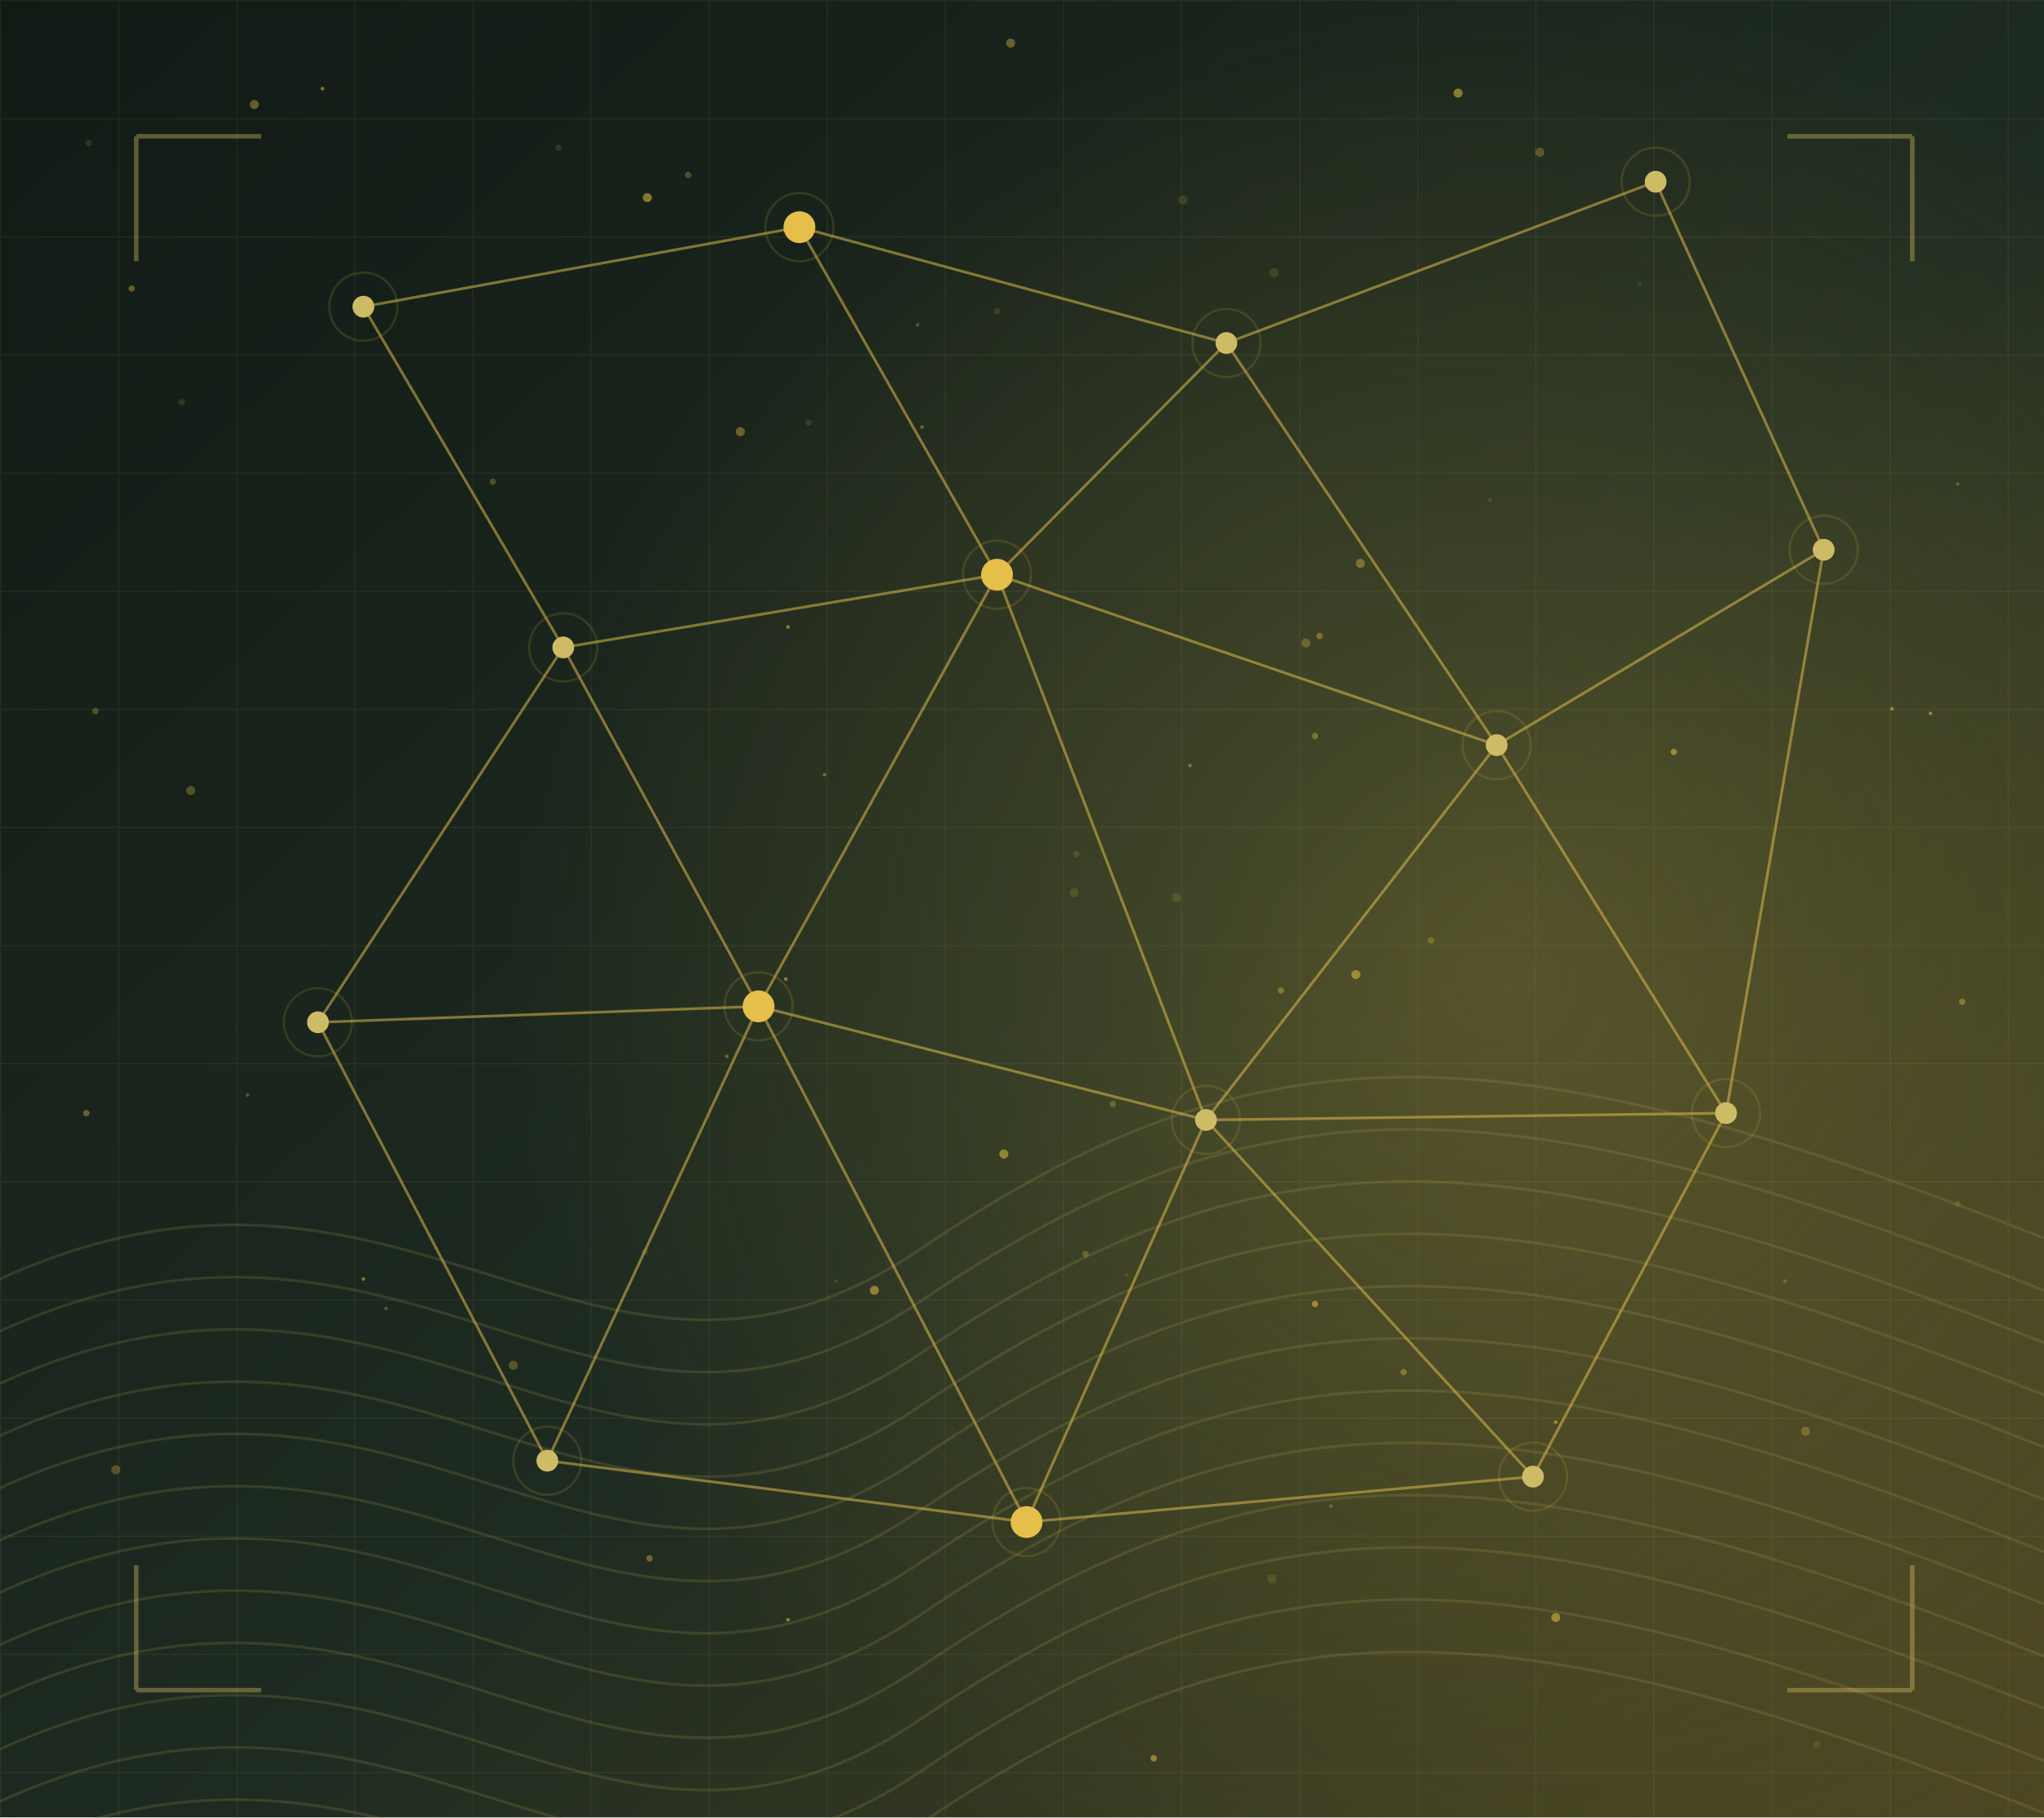
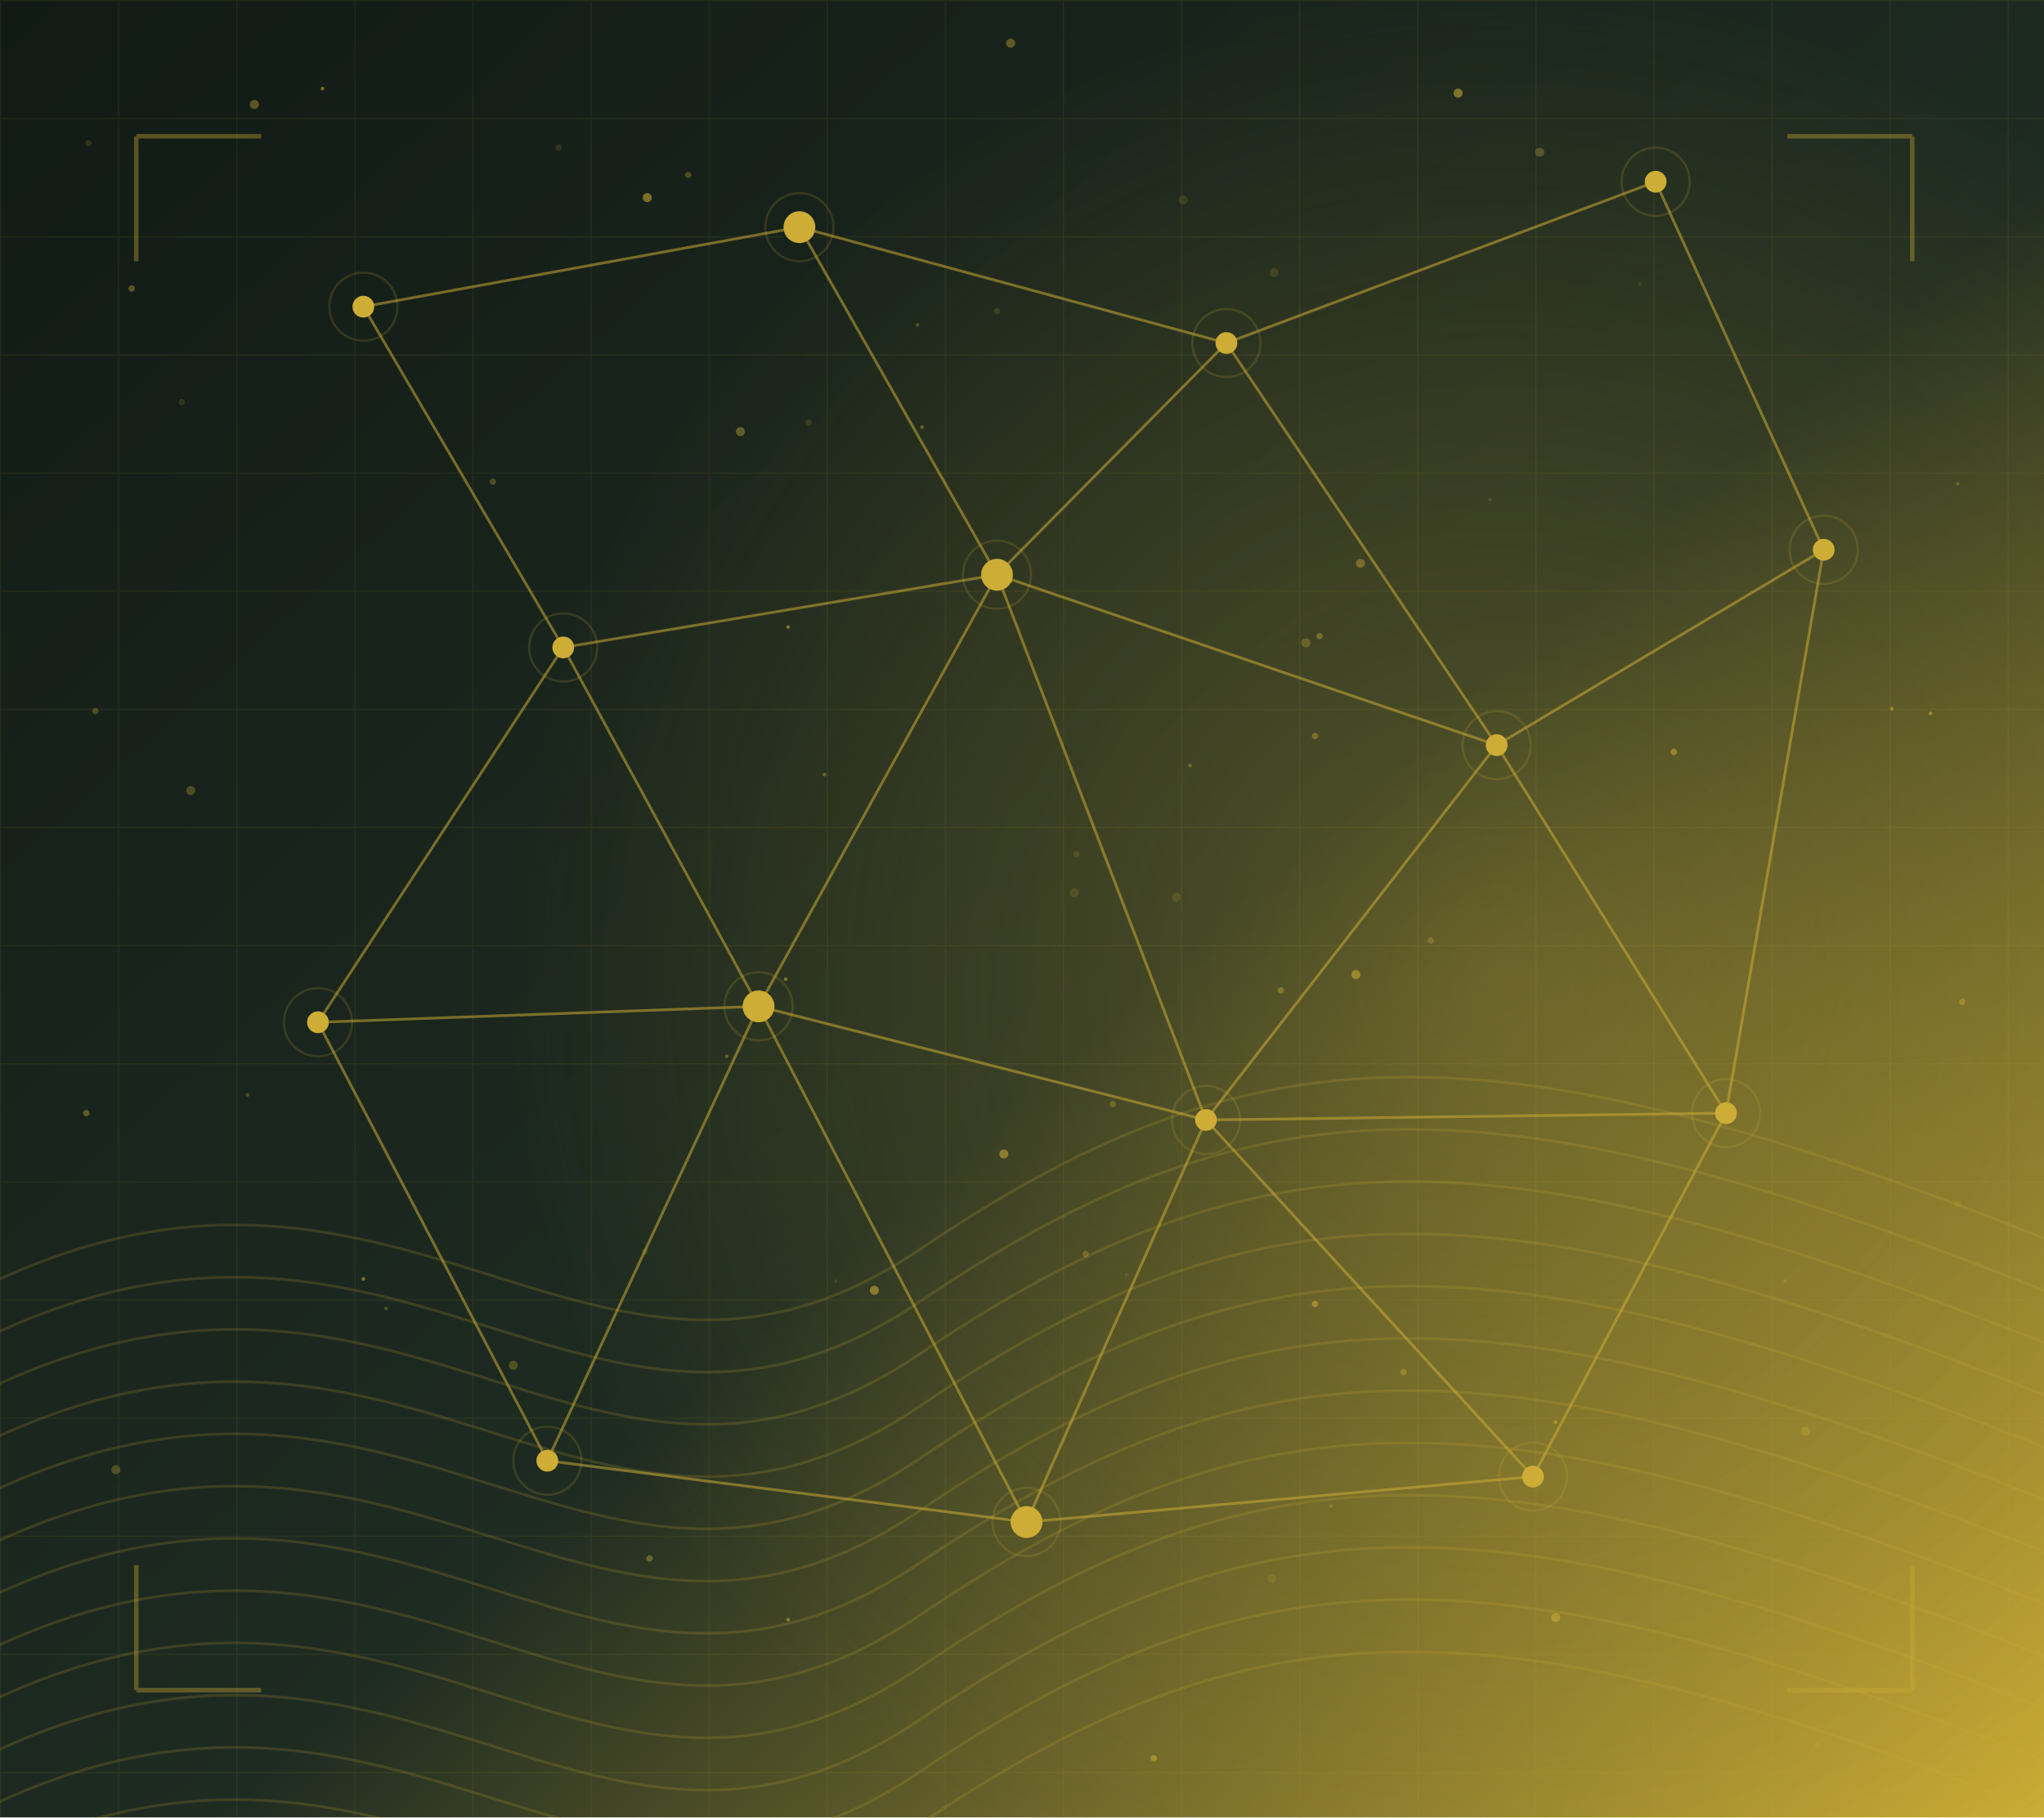
<svg xmlns="http://www.w3.org/2000/svg" viewBox="0 0 900 800" role="img" aria-labelledby="title description">
  <defs>
    <linearGradient id="bg" x1="0" y1="0" x2="1" y2="1">
      <stop stop-color="#111a15" />
      <stop offset=".55" stop-color="#1e2b21" />
-       <stop offset="1" stop-color="#4d4722" />
+       <stop offset="1" stop-color="#CDAD35" />
    </linearGradient>
    <radialGradient id="sun">
-       <stop stop-color="#bba13e" stop-opacity=".32" />
-       <stop offset="1" stop-color="#bba13e" stop-opacity="0" />
+       <stop stop-color="#CDAD35" stop-opacity=".32" />
+       <stop offset="1" stop-color="#CDAD35" stop-opacity="0" />
    </radialGradient>
    <pattern id="grid" width="52" height="52" patternUnits="userSpaceOnUse">
-       <path d="M 52 0 L 0 0 0 52" fill="none" stroke="#c5b871" stroke-opacity=".09" stroke-width="1" />
+       <path d="M 52 0 L 0 0 0 52" fill="none" stroke="#CDAD35" stroke-opacity=".09" stroke-width="1" />
    </pattern>
  </defs>
  <rect width="900" height="800" fill="url(#bg)" />
  <rect width="900" height="800" fill="url(#grid)" />
  <circle cx="660" cy="430" r="440" fill="url(#sun)" />
-   <g fill="none" stroke="#bba957" stroke-opacity=".18" stroke-width="1.2">
+   <g fill="none" stroke="#CDAD35" stroke-opacity=".18" stroke-width="1.2">
    <path d="M -120 645 C 150 405 235 665 405 550 S 690 450 1030 600" />
    <path d="M -120 668 C 150 428 235 688 405 573 S 690 473 1030 623" />
    <path d="M -120 691 C 150 451 235 711 405 596 S 690 496 1030 646" />
    <path d="M -120 714 C 150 474 235 734 405 619 S 690 519 1030 669" />
    <path d="M -120 737 C 150 497 235 757 405 642 S 690 542 1030 692" />
    <path d="M -120 760 C 150 520 235 780 405 665 S 690 565 1030 715" />
    <path d="M -120 783 C 150 543 235 803 405 688 S 690 588 1030 738" />
    <path d="M -120 806 C 150 566 235 826 405 711 S 690 611 1030 761" />
    <path d="M -120 829 C 150 589 235 849 405 734 S 690 634 1030 784" />
    <path d="M -120 852 C 150 612 235 872 405 757 S 690 657 1030 807" />
    <path d="M -120 875 C 150 635 235 895 405 780 S 690 680 1030 830" />
    <path d="M -120 898 C 150 658 235 918 405 803 S 690 703 1030 853" />
  </g>
-   <g stroke="#e0bd4d" stroke-width="1.2" stroke-opacity=".53">
+   <g stroke="#CDAD35" stroke-width="1.2" stroke-opacity=".53">
    <line x1="160" y1="135" x2="352" y2="100" />
    <line x1="160" y1="135" x2="248" y2="285" />
    <line x1="352" y1="100" x2="540" y2="151" />
    <line x1="352" y1="100" x2="439" y2="253" />
    <line x1="540" y1="151" x2="729" y2="80" />
    <line x1="540" y1="151" x2="439" y2="253" />
    <line x1="540" y1="151" x2="659" y2="328" />
    <line x1="729" y1="80" x2="803" y2="242" />
    <line x1="248" y1="285" x2="439" y2="253" />
    <line x1="248" y1="285" x2="140" y2="450" />
    <line x1="248" y1="285" x2="334" y2="443" />
    <line x1="439" y1="253" x2="659" y2="328" />
    <line x1="439" y1="253" x2="334" y2="443" />
    <line x1="439" y1="253" x2="531" y2="493" />
    <line x1="659" y1="328" x2="803" y2="242" />
    <line x1="659" y1="328" x2="531" y2="493" />
    <line x1="659" y1="328" x2="760" y2="490" />
    <line x1="803" y1="242" x2="760" y2="490" />
    <line x1="140" y1="450" x2="334" y2="443" />
    <line x1="140" y1="450" x2="241" y2="643" />
    <line x1="334" y1="443" x2="531" y2="493" />
    <line x1="334" y1="443" x2="241" y2="643" />
    <line x1="334" y1="443" x2="452" y2="670" />
    <line x1="531" y1="493" x2="760" y2="490" />
    <line x1="531" y1="493" x2="452" y2="670" />
    <line x1="531" y1="493" x2="675" y2="650" />
    <line x1="760" y1="490" x2="675" y2="650" />
    <line x1="241" y1="643" x2="452" y2="670" />
    <line x1="452" y1="670" x2="675" y2="650" />
  </g>
-   <circle cx="564" cy="436" r="1.4" fill="#e3bb42" opacity="0.4" />
-   <circle cx="326" cy="190" r="2" fill="#e3bb42" opacity="0.4" />
-   <circle cx="142" cy="39" r="0.8" fill="#e3bb42" opacity="0.55" />
-   <circle cx="864" cy="441" r="1.4" fill="#e3bb42" opacity="0.4" />
-   <circle cx="685" cy="712" r="2" fill="#e3bb42" opacity="0.55" />
-   <circle cx="170" cy="576" r="0.8" fill="#e3bb42" opacity="0.3" />
-   <circle cx="862" cy="213" r="0.8" fill="#e3bb42" opacity="0.3" />
-   <circle cx="368" cy="564" r="0.8" fill="#e3bb42" opacity="0.15" />
-   <circle cx="346" cy="431" r="0.8" fill="#e3bb42" opacity="0.55" />
-   <circle cx="685" cy="626" r="0.8" fill="#e3bb42" opacity="0.55" />
-   <circle cx="862" cy="530" r="1.4" fill="#e3bb42" opacity="0.15" />
-   <circle cx="473" cy="393" r="2" fill="#e3bb42" opacity="0.15" />
-   <circle cx="800" cy="768" r="1.4" fill="#e3bb42" opacity="0.15" />
-   <circle cx="518" cy="395" r="2" fill="#e3bb42" opacity="0.15" />
-   <circle cx="445" cy="256" r="0.8" fill="#e3bb42" opacity="0.3" />
-   <circle cx="284" cy="551" r="1.4" fill="#e3bb42" opacity="0.15" />
-   <circle cx="303" cy="77" r="1.4" fill="#e3bb42" opacity="0.3" />
-   <circle cx="795" cy="630" r="2" fill="#e3bb42" opacity="0.3" />
-   <circle cx="286" cy="686" r="1.4" fill="#e3bb42" opacity="0.4" />
-   <circle cx="356" cy="186" r="1.4" fill="#e3bb42" opacity="0.15" />
-   <circle cx="618" cy="604" r="1.4" fill="#e3bb42" opacity="0.4" />
-   <circle cx="39" cy="63" r="1.4" fill="#e3bb42" opacity="0.15" />
-   <circle cx="508" cy="774" r="1.4" fill="#e3bb42" opacity="0.55" />
-   <circle cx="678" cy="67" r="2" fill="#e3bb42" opacity="0.3" />
-   <circle cx="347" cy="276" r="0.8" fill="#e3bb42" opacity="0.55" />
-   <circle cx="51" cy="647" r="2" fill="#e3bb42" opacity="0.3" />
-   <circle cx="442" cy="508" r="2" fill="#e3bb42" opacity="0.55" />
-   <circle cx="217" cy="212" r="1.4" fill="#e3bb42" opacity="0.3" />
-   <circle cx="722" cy="125" r="0.8" fill="#e3bb42" opacity="0.15" />
-   <circle cx="579" cy="324" r="1.4" fill="#e3bb42" opacity="0.4" />
-   <circle cx="80" cy="177" r="1.4" fill="#e3bb42" opacity="0.15" />
-   <circle cx="737" cy="331" r="1.4" fill="#e3bb42" opacity="0.55" />
-   <circle cx="521" cy="88" r="2" fill="#e3bb42" opacity="0.15" />
-   <circle cx="586" cy="663" r="0.8" fill="#e3bb42" opacity="0.3" />
-   <circle cx="575" cy="283" r="2" fill="#e3bb42" opacity="0.3" />
-   <circle cx="850" cy="314" r="0.8" fill="#e3bb42" opacity="0.55" />
-   <circle cx="630" cy="414" r="1.4" fill="#e3bb42" opacity="0.3" />
-   <circle cx="597" cy="429" r="2" fill="#e3bb42" opacity="0.55" />
-   <circle cx="109" cy="482" r="0.8" fill="#e3bb42" opacity="0.3" />
-   <circle cx="524" cy="337" r="0.8" fill="#e3bb42" opacity="0.4" />
-   <circle cx="642" cy="41" r="2" fill="#e3bb42" opacity="0.55" />
-   <circle cx="84" cy="348" r="2" fill="#e3bb42" opacity="0.3" />
-   <circle cx="599" cy="248" r="2" fill="#e3bb42" opacity="0.4" />
-   <circle cx="406" cy="188" r="0.8" fill="#e3bb42" opacity="0.4" />
-   <circle cx="474" cy="376" r="1.4" fill="#e3bb42" opacity="0.15" />
-   <circle cx="561" cy="120" r="2" fill="#e3bb42" opacity="0.15" />
-   <circle cx="226" cy="601" r="2" fill="#e3bb42" opacity="0.3" />
-   <circle cx="490" cy="486" r="1.4" fill="#e3bb42" opacity="0.3" />
-   <circle cx="579" cy="574" r="1.4" fill="#e3bb42" opacity="0.55" />
-   <circle cx="42" cy="313" r="1.4" fill="#e3bb42" opacity="0.3" />
-   <circle cx="38" cy="490" r="1.4" fill="#e3bb42" opacity="0.4" />
-   <circle cx="246" cy="65" r="1.4" fill="#e3bb42" opacity="0.15" />
-   <circle cx="560" cy="695" r="2" fill="#e3bb42" opacity="0.15" />
-   <circle cx="58" cy="127" r="1.4" fill="#e3bb42" opacity="0.4" />
-   <circle cx="656" cy="220" r="0.8" fill="#e3bb42" opacity="0.15" />
-   <circle cx="496" cy="561" r="0.8" fill="#e3bb42" opacity="0.15" />
-   <circle cx="439" cy="137" r="1.4" fill="#e3bb42" opacity="0.15" />
-   <circle cx="786" cy="564" r="0.8" fill="#e3bb42" opacity="0.3" />
-   <circle cx="581" cy="280" r="1.4" fill="#e3bb42" opacity="0.4" />
-   <circle cx="385" cy="568" r="2" fill="#e3bb42" opacity="0.55" />
-   <circle cx="445" cy="19" r="2" fill="#e3bb42" opacity="0.4" />
-   <circle cx="112" cy="46" r="2" fill="#e3bb42" opacity="0.4" />
-   <circle cx="363" cy="341" r="0.8" fill="#e3bb42" opacity="0.4" />
-   <circle cx="160" cy="563" r="0.8" fill="#e3bb42" opacity="0.55" />
-   <circle cx="320" cy="465" r="0.8" fill="#e3bb42" opacity="0.4" />
-   <circle cx="285" cy="87" r="2" fill="#e3bb42" opacity="0.55" />
-   <circle cx="347" cy="713" r="0.8" fill="#e3bb42" opacity="0.55" />
-   <circle cx="404" cy="143" r="0.8" fill="#e3bb42" opacity="0.3" />
-   <circle cx="833" cy="312" r="0.8" fill="#e3bb42" opacity="0.55" />
-   <circle cx="478" cy="552" r="1.4" fill="#e3bb42" opacity="0.3" />
-   <circle cx="160" cy="135" r="4.8" fill="#cdbb66" />
-   <circle cx="160" cy="135" r="15" fill="none" stroke="#d1ae3a" stroke-opacity=".17" />
-   <circle cx="352" cy="100" r="7" fill="#e5bf4a" />
-   <circle cx="352" cy="100" r="15" fill="none" stroke="#d1ae3a" stroke-opacity=".17" />
-   <circle cx="540" cy="151" r="4.8" fill="#cdbb66" />
-   <circle cx="540" cy="151" r="15" fill="none" stroke="#d1ae3a" stroke-opacity=".17" />
-   <circle cx="729" cy="80" r="4.8" fill="#cdbb66" />
-   <circle cx="729" cy="80" r="15" fill="none" stroke="#d1ae3a" stroke-opacity=".17" />
-   <circle cx="248" cy="285" r="4.8" fill="#cdbb66" />
-   <circle cx="248" cy="285" r="15" fill="none" stroke="#d1ae3a" stroke-opacity=".17" />
-   <circle cx="439" cy="253" r="7" fill="#e5bf4a" />
-   <circle cx="439" cy="253" r="15" fill="none" stroke="#d1ae3a" stroke-opacity=".17" />
-   <circle cx="659" cy="328" r="4.8" fill="#cdbb66" />
-   <circle cx="659" cy="328" r="15" fill="none" stroke="#d1ae3a" stroke-opacity=".17" />
-   <circle cx="803" cy="242" r="4.8" fill="#cdbb66" />
-   <circle cx="803" cy="242" r="15" fill="none" stroke="#d1ae3a" stroke-opacity=".17" />
-   <circle cx="140" cy="450" r="4.8" fill="#cdbb66" />
-   <circle cx="140" cy="450" r="15" fill="none" stroke="#d1ae3a" stroke-opacity=".17" />
-   <circle cx="334" cy="443" r="7" fill="#e5bf4a" />
-   <circle cx="334" cy="443" r="15" fill="none" stroke="#d1ae3a" stroke-opacity=".17" />
-   <circle cx="531" cy="493" r="4.8" fill="#cdbb66" />
-   <circle cx="531" cy="493" r="15" fill="none" stroke="#d1ae3a" stroke-opacity=".17" />
-   <circle cx="760" cy="490" r="4.8" fill="#cdbb66" />
-   <circle cx="760" cy="490" r="15" fill="none" stroke="#d1ae3a" stroke-opacity=".17" />
-   <circle cx="241" cy="643" r="4.8" fill="#cdbb66" />
-   <circle cx="241" cy="643" r="15" fill="none" stroke="#d1ae3a" stroke-opacity=".17" />
-   <circle cx="452" cy="670" r="7" fill="#e5bf4a" />
-   <circle cx="452" cy="670" r="15" fill="none" stroke="#d1ae3a" stroke-opacity=".17" />
-   <circle cx="675" cy="650" r="4.8" fill="#cdbb66" />
-   <circle cx="675" cy="650" r="15" fill="none" stroke="#d1ae3a" stroke-opacity=".17" />
-   <g fill="none" stroke="#ddc06b" stroke-opacity=".38">
+   <circle cx="564" cy="436" r="1.4" fill="#CDAD35" opacity="0.4" />
+   <circle cx="326" cy="190" r="2" fill="#CDAD35" opacity="0.4" />
+   <circle cx="142" cy="39" r="0.8" fill="#CDAD35" opacity="0.55" />
+   <circle cx="864" cy="441" r="1.4" fill="#CDAD35" opacity="0.4" />
+   <circle cx="685" cy="712" r="2" fill="#CDAD35" opacity="0.55" />
+   <circle cx="170" cy="576" r="0.8" fill="#CDAD35" opacity="0.3" />
+   <circle cx="862" cy="213" r="0.8" fill="#CDAD35" opacity="0.3" />
+   <circle cx="368" cy="564" r="0.8" fill="#CDAD35" opacity="0.15" />
+   <circle cx="346" cy="431" r="0.8" fill="#CDAD35" opacity="0.55" />
+   <circle cx="685" cy="626" r="0.8" fill="#CDAD35" opacity="0.55" />
+   <circle cx="862" cy="530" r="1.4" fill="#CDAD35" opacity="0.15" />
+   <circle cx="473" cy="393" r="2" fill="#CDAD35" opacity="0.15" />
+   <circle cx="800" cy="768" r="1.4" fill="#CDAD35" opacity="0.15" />
+   <circle cx="518" cy="395" r="2" fill="#CDAD35" opacity="0.15" />
+   <circle cx="445" cy="256" r="0.8" fill="#CDAD35" opacity="0.3" />
+   <circle cx="284" cy="551" r="1.4" fill="#CDAD35" opacity="0.15" />
+   <circle cx="303" cy="77" r="1.4" fill="#CDAD35" opacity="0.3" />
+   <circle cx="795" cy="630" r="2" fill="#CDAD35" opacity="0.3" />
+   <circle cx="286" cy="686" r="1.4" fill="#CDAD35" opacity="0.4" />
+   <circle cx="356" cy="186" r="1.4" fill="#CDAD35" opacity="0.15" />
+   <circle cx="618" cy="604" r="1.4" fill="#CDAD35" opacity="0.4" />
+   <circle cx="39" cy="63" r="1.4" fill="#CDAD35" opacity="0.15" />
+   <circle cx="508" cy="774" r="1.4" fill="#CDAD35" opacity="0.55" />
+   <circle cx="678" cy="67" r="2" fill="#CDAD35" opacity="0.3" />
+   <circle cx="347" cy="276" r="0.8" fill="#CDAD35" opacity="0.55" />
+   <circle cx="51" cy="647" r="2" fill="#CDAD35" opacity="0.3" />
+   <circle cx="442" cy="508" r="2" fill="#CDAD35" opacity="0.55" />
+   <circle cx="217" cy="212" r="1.4" fill="#CDAD35" opacity="0.3" />
+   <circle cx="722" cy="125" r="0.8" fill="#CDAD35" opacity="0.15" />
+   <circle cx="579" cy="324" r="1.4" fill="#CDAD35" opacity="0.4" />
+   <circle cx="80" cy="177" r="1.4" fill="#CDAD35" opacity="0.15" />
+   <circle cx="737" cy="331" r="1.4" fill="#CDAD35" opacity="0.55" />
+   <circle cx="521" cy="88" r="2" fill="#CDAD35" opacity="0.15" />
+   <circle cx="586" cy="663" r="0.8" fill="#CDAD35" opacity="0.3" />
+   <circle cx="575" cy="283" r="2" fill="#CDAD35" opacity="0.3" />
+   <circle cx="850" cy="314" r="0.8" fill="#CDAD35" opacity="0.55" />
+   <circle cx="630" cy="414" r="1.4" fill="#CDAD35" opacity="0.3" />
+   <circle cx="597" cy="429" r="2" fill="#CDAD35" opacity="0.55" />
+   <circle cx="109" cy="482" r="0.8" fill="#CDAD35" opacity="0.3" />
+   <circle cx="524" cy="337" r="0.8" fill="#CDAD35" opacity="0.4" />
+   <circle cx="642" cy="41" r="2" fill="#CDAD35" opacity="0.55" />
+   <circle cx="84" cy="348" r="2" fill="#CDAD35" opacity="0.3" />
+   <circle cx="599" cy="248" r="2" fill="#CDAD35" opacity="0.4" />
+   <circle cx="406" cy="188" r="0.8" fill="#CDAD35" opacity="0.4" />
+   <circle cx="474" cy="376" r="1.4" fill="#CDAD35" opacity="0.15" />
+   <circle cx="561" cy="120" r="2" fill="#CDAD35" opacity="0.15" />
+   <circle cx="226" cy="601" r="2" fill="#CDAD35" opacity="0.3" />
+   <circle cx="490" cy="486" r="1.4" fill="#CDAD35" opacity="0.3" />
+   <circle cx="579" cy="574" r="1.4" fill="#CDAD35" opacity="0.55" />
+   <circle cx="42" cy="313" r="1.4" fill="#CDAD35" opacity="0.3" />
+   <circle cx="38" cy="490" r="1.4" fill="#CDAD35" opacity="0.4" />
+   <circle cx="246" cy="65" r="1.4" fill="#CDAD35" opacity="0.15" />
+   <circle cx="560" cy="695" r="2" fill="#CDAD35" opacity="0.15" />
+   <circle cx="58" cy="127" r="1.4" fill="#CDAD35" opacity="0.4" />
+   <circle cx="656" cy="220" r="0.8" fill="#CDAD35" opacity="0.15" />
+   <circle cx="496" cy="561" r="0.8" fill="#CDAD35" opacity="0.15" />
+   <circle cx="439" cy="137" r="1.4" fill="#CDAD35" opacity="0.15" />
+   <circle cx="786" cy="564" r="0.8" fill="#CDAD35" opacity="0.3" />
+   <circle cx="581" cy="280" r="1.4" fill="#CDAD35" opacity="0.4" />
+   <circle cx="385" cy="568" r="2" fill="#CDAD35" opacity="0.55" />
+   <circle cx="445" cy="19" r="2" fill="#CDAD35" opacity="0.4" />
+   <circle cx="112" cy="46" r="2" fill="#CDAD35" opacity="0.4" />
+   <circle cx="363" cy="341" r="0.8" fill="#CDAD35" opacity="0.4" />
+   <circle cx="160" cy="563" r="0.8" fill="#CDAD35" opacity="0.55" />
+   <circle cx="320" cy="465" r="0.8" fill="#CDAD35" opacity="0.4" />
+   <circle cx="285" cy="87" r="2" fill="#CDAD35" opacity="0.55" />
+   <circle cx="347" cy="713" r="0.8" fill="#CDAD35" opacity="0.55" />
+   <circle cx="404" cy="143" r="0.8" fill="#CDAD35" opacity="0.3" />
+   <circle cx="833" cy="312" r="0.8" fill="#CDAD35" opacity="0.55" />
+   <circle cx="478" cy="552" r="1.4" fill="#CDAD35" opacity="0.3" />
+   <circle cx="160" cy="135" r="4.8" fill="#CDAD35" />
+   <circle cx="160" cy="135" r="15" fill="none" stroke="#CDAD35" stroke-opacity=".17" />
+   <circle cx="352" cy="100" r="7" fill="#CDAD35" />
+   <circle cx="352" cy="100" r="15" fill="none" stroke="#CDAD35" stroke-opacity=".17" />
+   <circle cx="540" cy="151" r="4.8" fill="#CDAD35" />
+   <circle cx="540" cy="151" r="15" fill="none" stroke="#CDAD35" stroke-opacity=".17" />
+   <circle cx="729" cy="80" r="4.8" fill="#CDAD35" />
+   <circle cx="729" cy="80" r="15" fill="none" stroke="#CDAD35" stroke-opacity=".17" />
+   <circle cx="248" cy="285" r="4.8" fill="#CDAD35" />
+   <circle cx="248" cy="285" r="15" fill="none" stroke="#CDAD35" stroke-opacity=".17" />
+   <circle cx="439" cy="253" r="7" fill="#CDAD35" />
+   <circle cx="439" cy="253" r="15" fill="none" stroke="#CDAD35" stroke-opacity=".17" />
+   <circle cx="659" cy="328" r="4.8" fill="#CDAD35" />
+   <circle cx="659" cy="328" r="15" fill="none" stroke="#CDAD35" stroke-opacity=".17" />
+   <circle cx="803" cy="242" r="4.8" fill="#CDAD35" />
+   <circle cx="803" cy="242" r="15" fill="none" stroke="#CDAD35" stroke-opacity=".17" />
+   <circle cx="140" cy="450" r="4.8" fill="#CDAD35" />
+   <circle cx="140" cy="450" r="15" fill="none" stroke="#CDAD35" stroke-opacity=".17" />
+   <circle cx="334" cy="443" r="7" fill="#CDAD35" />
+   <circle cx="334" cy="443" r="15" fill="none" stroke="#CDAD35" stroke-opacity=".17" />
+   <circle cx="531" cy="493" r="4.8" fill="#CDAD35" />
+   <circle cx="531" cy="493" r="15" fill="none" stroke="#CDAD35" stroke-opacity=".17" />
+   <circle cx="760" cy="490" r="4.8" fill="#CDAD35" />
+   <circle cx="760" cy="490" r="15" fill="none" stroke="#CDAD35" stroke-opacity=".17" />
+   <circle cx="241" cy="643" r="4.8" fill="#CDAD35" />
+   <circle cx="241" cy="643" r="15" fill="none" stroke="#CDAD35" stroke-opacity=".17" />
+   <circle cx="452" cy="670" r="7" fill="#CDAD35" />
+   <circle cx="452" cy="670" r="15" fill="none" stroke="#CDAD35" stroke-opacity=".17" />
+   <circle cx="675" cy="650" r="4.8" fill="#CDAD35" />
+   <circle cx="675" cy="650" r="15" fill="none" stroke="#CDAD35" stroke-opacity=".17" />
+   <g fill="none" stroke="#CDAD35" stroke-opacity=".38">
    <path d="M 60 60 h 55 M 60 60 v 55 M 842 60 h -55 M 842 60 v 55 M 60 744 h 55 M 60 744 v -55 M 842 744 h -55 M 842 744 v -55" stroke-width="2" />
  </g>
</svg>
